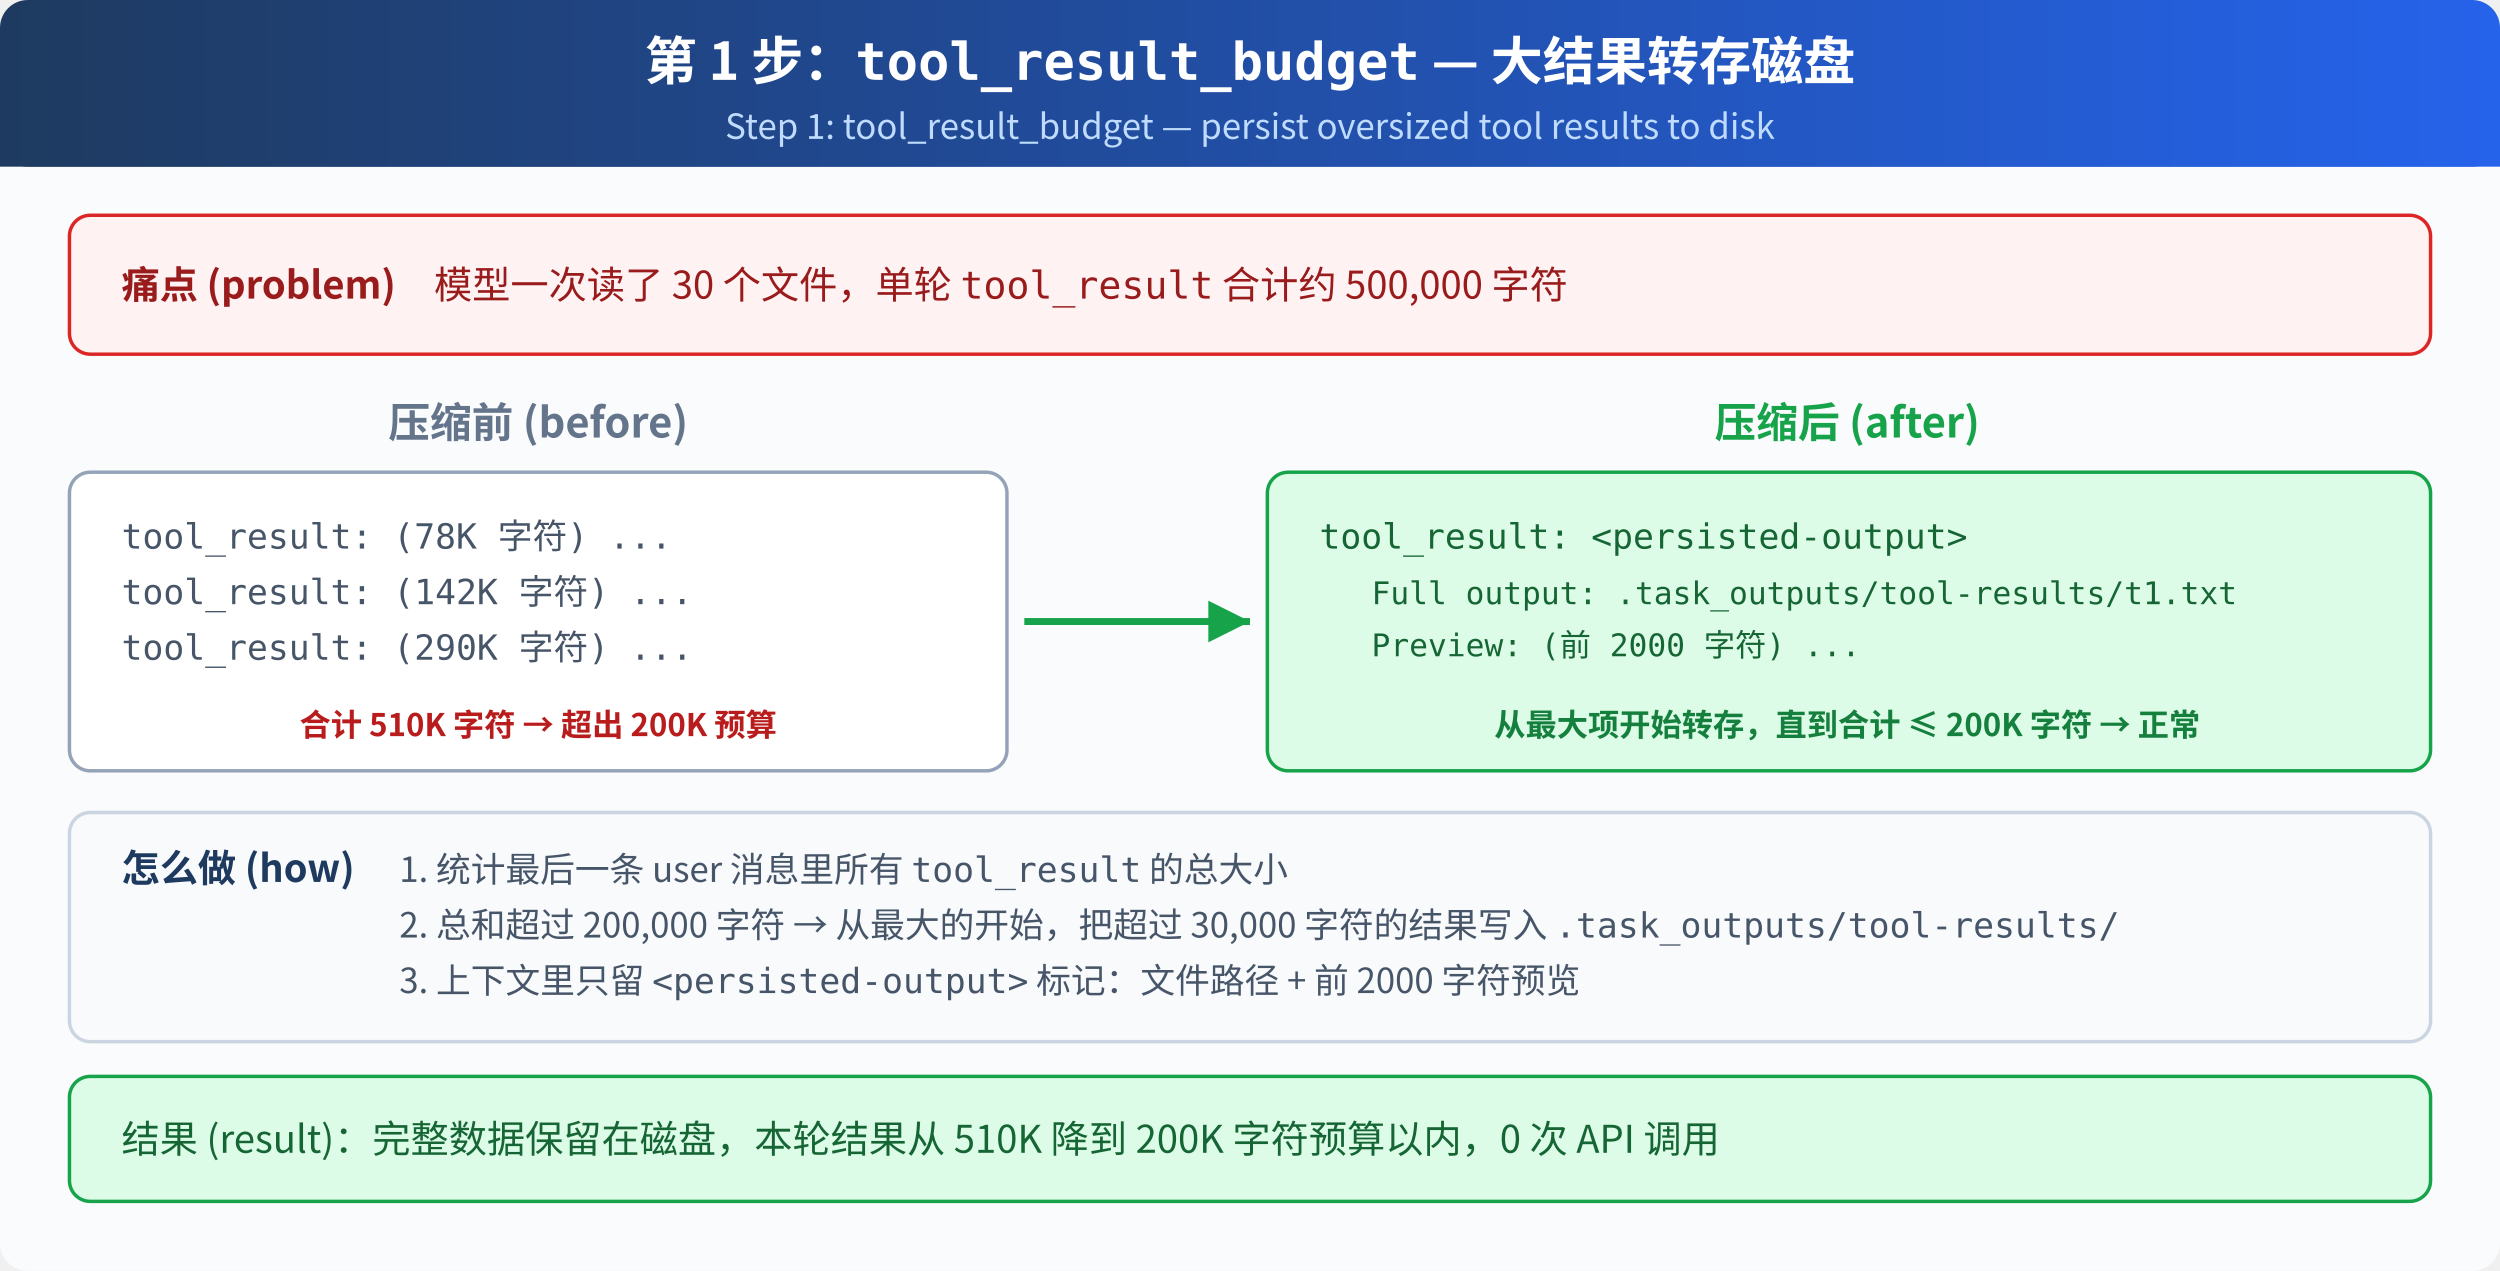
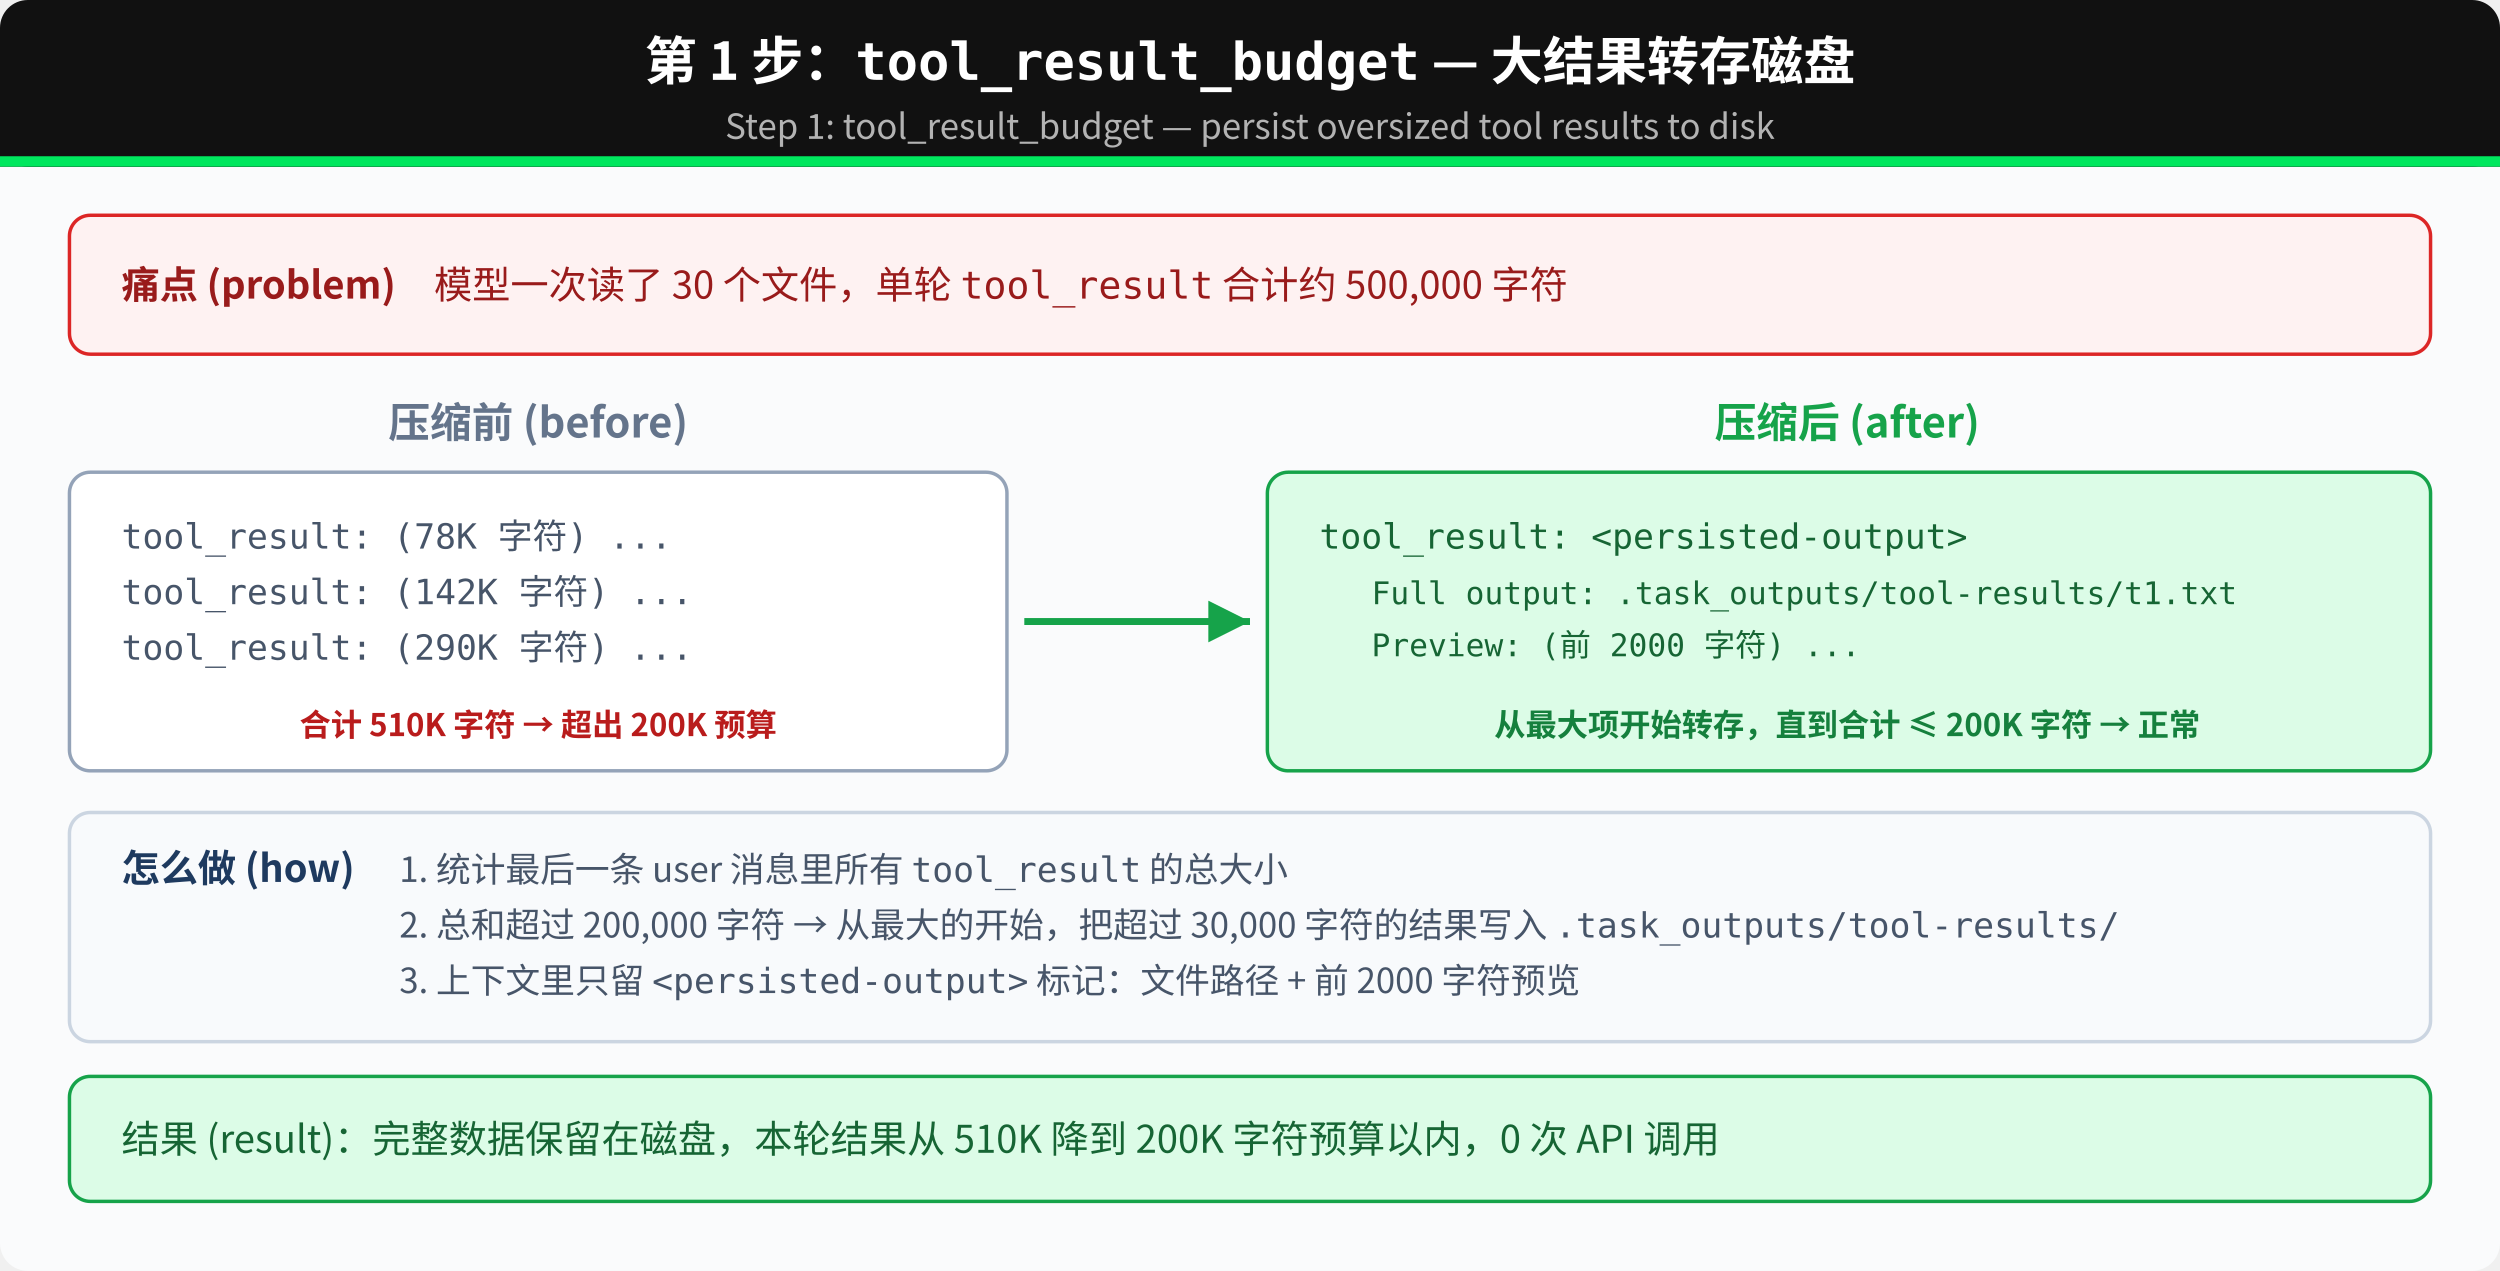
<svg xmlns="http://www.w3.org/2000/svg" viewBox="0 0 720 366" font-family="'PingFang SC', 'Noto Sans CJK SC', 'Microsoft YaHei', system-ui, -apple-system, sans-serif">
  <defs>
    <marker id="arrow-green" viewBox="0 0 10 10" refX="10" refY="5" markerWidth="6" markerHeight="6" orient="auto-start-reverse">
      <path d="M 0 0 L 10 5 L 0 10 z" fill="#16a34a" />
    </marker>
    <linearGradient id="header" x1="0" y1="0" x2="1" y2="0">
-       <stop offset="0%" stop-color="#1e3a5f" />
-       <stop offset="100%" stop-color="#2563eb" />
+       <stop offset="0%" stop-color="#111111" />
+       <stop offset="100%" stop-color="#111111" />
    </linearGradient>
  </defs>
  <rect width="720" height="366" fill="#fafbfc" rx="8" />
  <rect x="0" y="0" width="720" height="48" fill="url(#header)" rx="8" />
  <rect x="0" y="40" width="720" height="8" fill="url(#header)" />
+   <rect x="0" y="45" width="720" height="3" fill="#00e75e" />
  <text x="360" y="23" fill="#ffffff" font-size="15" font-weight="700" text-anchor="middle">第 1 步：<tspan font-family="ui-monospace, 'SF Mono', Menlo, Consolas, monospace">tool_result_budget</tspan> — 大结果转存磁盘</text>
-   <text x="360" y="40" fill="#bfdbfe" font-size="10" text-anchor="middle">Step 1: tool_result_budget — persist oversized tool results to disk</text>
+   <text x="360" y="40" fill="#b3b3b3" font-size="10" text-anchor="middle">Step 1: tool_result_budget — persist oversized tool results to disk</text>
  <rect x="20" y="62" width="680" height="40" rx="6" fill="#fef2f2" stroke="#dc2626" stroke-width="1" />
  <text x="35" y="86" fill="#991b1b" font-size="11" font-weight="600">痛点 (problem)</text>
  <text x="125" y="86" fill="#991b1b" font-size="11">模型一次读了 30 个文件，单轮 <tspan font-family="ui-monospace, 'SF Mono', Menlo, Consolas, monospace">tool_result</tspan> 合计约 500,000 字符</text>
  <text x="155" y="126" fill="#64748b" font-size="12" font-weight="600" text-anchor="middle">压缩前 (before)</text>
  <rect x="20" y="136" width="270" height="86" rx="6" fill="#ffffff" stroke="#94a3b8" stroke-width="1" />
  <text x="35" y="158" fill="#475569" font-size="10" font-family="ui-monospace, 'SF Mono', Menlo, Consolas, monospace">tool_result: (78K 字符)  ...</text>
  <text x="35" y="174" fill="#475569" font-size="10" font-family="ui-monospace, 'SF Mono', Menlo, Consolas, monospace">tool_result: (142K 字符) ...</text>
  <text x="35" y="190" fill="#475569" font-size="10" font-family="ui-monospace, 'SF Mono', Menlo, Consolas, monospace">tool_result: (290K 字符) ...</text>
  <text x="155" y="212" fill="#b91c1c" font-size="9" font-weight="600" text-anchor="middle">合计 510K 字符 → 超出 200K 预算</text>
  <line x1="295" y1="179" x2="360" y2="179" stroke="#16a34a" stroke-width="2" marker-end="url(#arrow-green)" />
  <text x="532" y="126" fill="#16a34a" font-size="12" font-weight="600" text-anchor="middle">压缩后 (after)</text>
  <rect x="365" y="136" width="335" height="86" rx="6" fill="#dcfce7" stroke="#16a34a" stroke-width="1" />
  <text x="380" y="158" fill="#166534" font-size="10" font-family="ui-monospace, 'SF Mono', Menlo, Consolas, monospace">tool_result: &lt;persisted-output&gt;</text>
  <text x="395" y="174" fill="#166534" font-size="9" font-family="ui-monospace, 'SF Mono', Menlo, Consolas, monospace">Full output: .task_outputs/tool-results/t1.txt</text>
  <text x="395" y="189" fill="#166534" font-size="9" font-family="ui-monospace, 'SF Mono', Menlo, Consolas, monospace">Preview: (前 2000 字符) ...</text>
  <text x="532" y="212" fill="#15803d" font-size="9" font-weight="600" text-anchor="middle">从最大项开始转存，直到合计 ≤ 200K 字符 → 正常</text>
  <rect x="20" y="234" width="680" height="66" rx="6" fill="#f8fafc" stroke="#cbd5e1" stroke-width="1" />
  <text x="35" y="254" fill="#1e3a5f" font-size="11" font-weight="600">怎么做 (how)</text>
  <text x="115" y="254" fill="#475569" font-size="10">1. 统计最后一条 user 消息里所有 <tspan font-family="ui-monospace, 'SF Mono', Menlo, Consolas, monospace">tool_result</tspan> 的总大小</text>
  <text x="115" y="270" fill="#475569" font-size="10">2. 总和超过 200,000 字符 → 从最大的开始，把超过 30,000 字符的结果写入 <tspan font-family="ui-monospace, 'SF Mono', Menlo, Consolas, monospace">.task_outputs/tool-results/</tspan>
  </text>
  <text x="115" y="286" fill="#475569" font-size="10">3. 上下文里只留 <tspan font-family="ui-monospace, 'SF Mono', Menlo, Consolas, monospace">&lt;persisted-output&gt;</tspan> 标记：文件路径 + 前 2000 字符预览</text>
  <rect x="20" y="310" width="680" height="36" rx="6" fill="#dcfce7" stroke="#16a34a" stroke-width="1" />
  <text x="35" y="332" fill="#166534" font-size="11">结果 (result)：完整数据保留在磁盘，本轮结果从 510K 降到 200K 字符预算以内，0 次 API 调用</text>
</svg>
